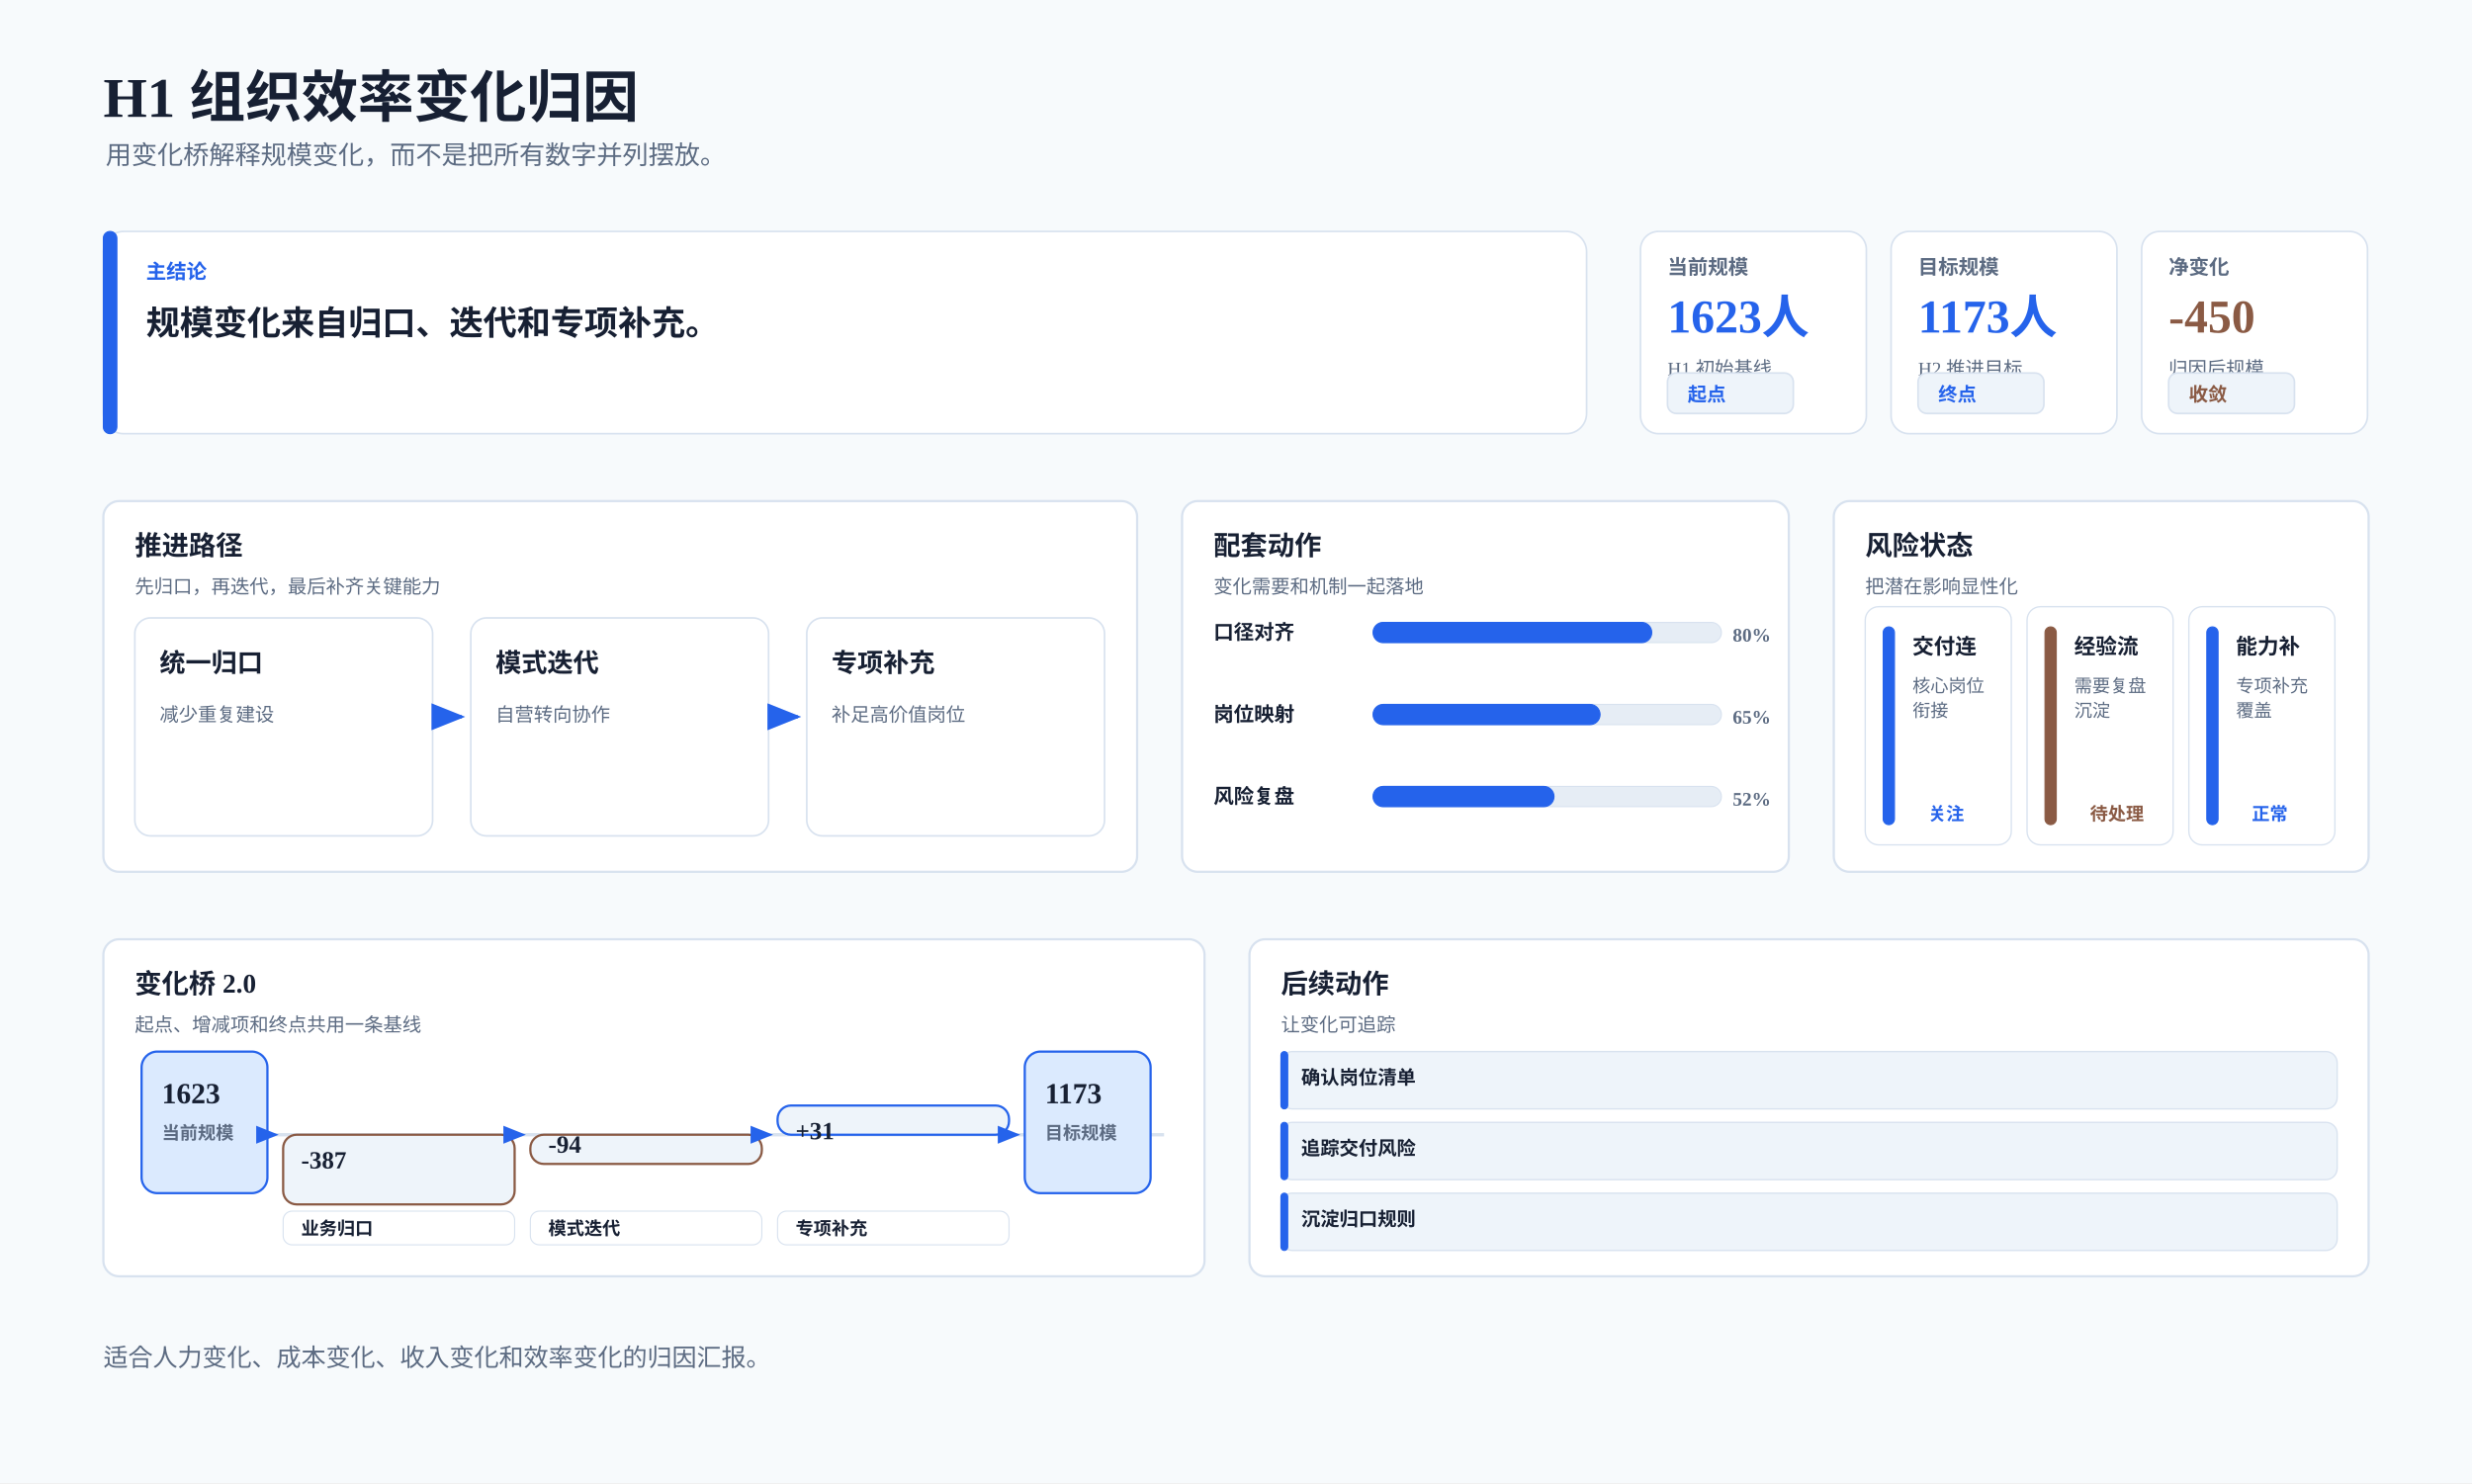
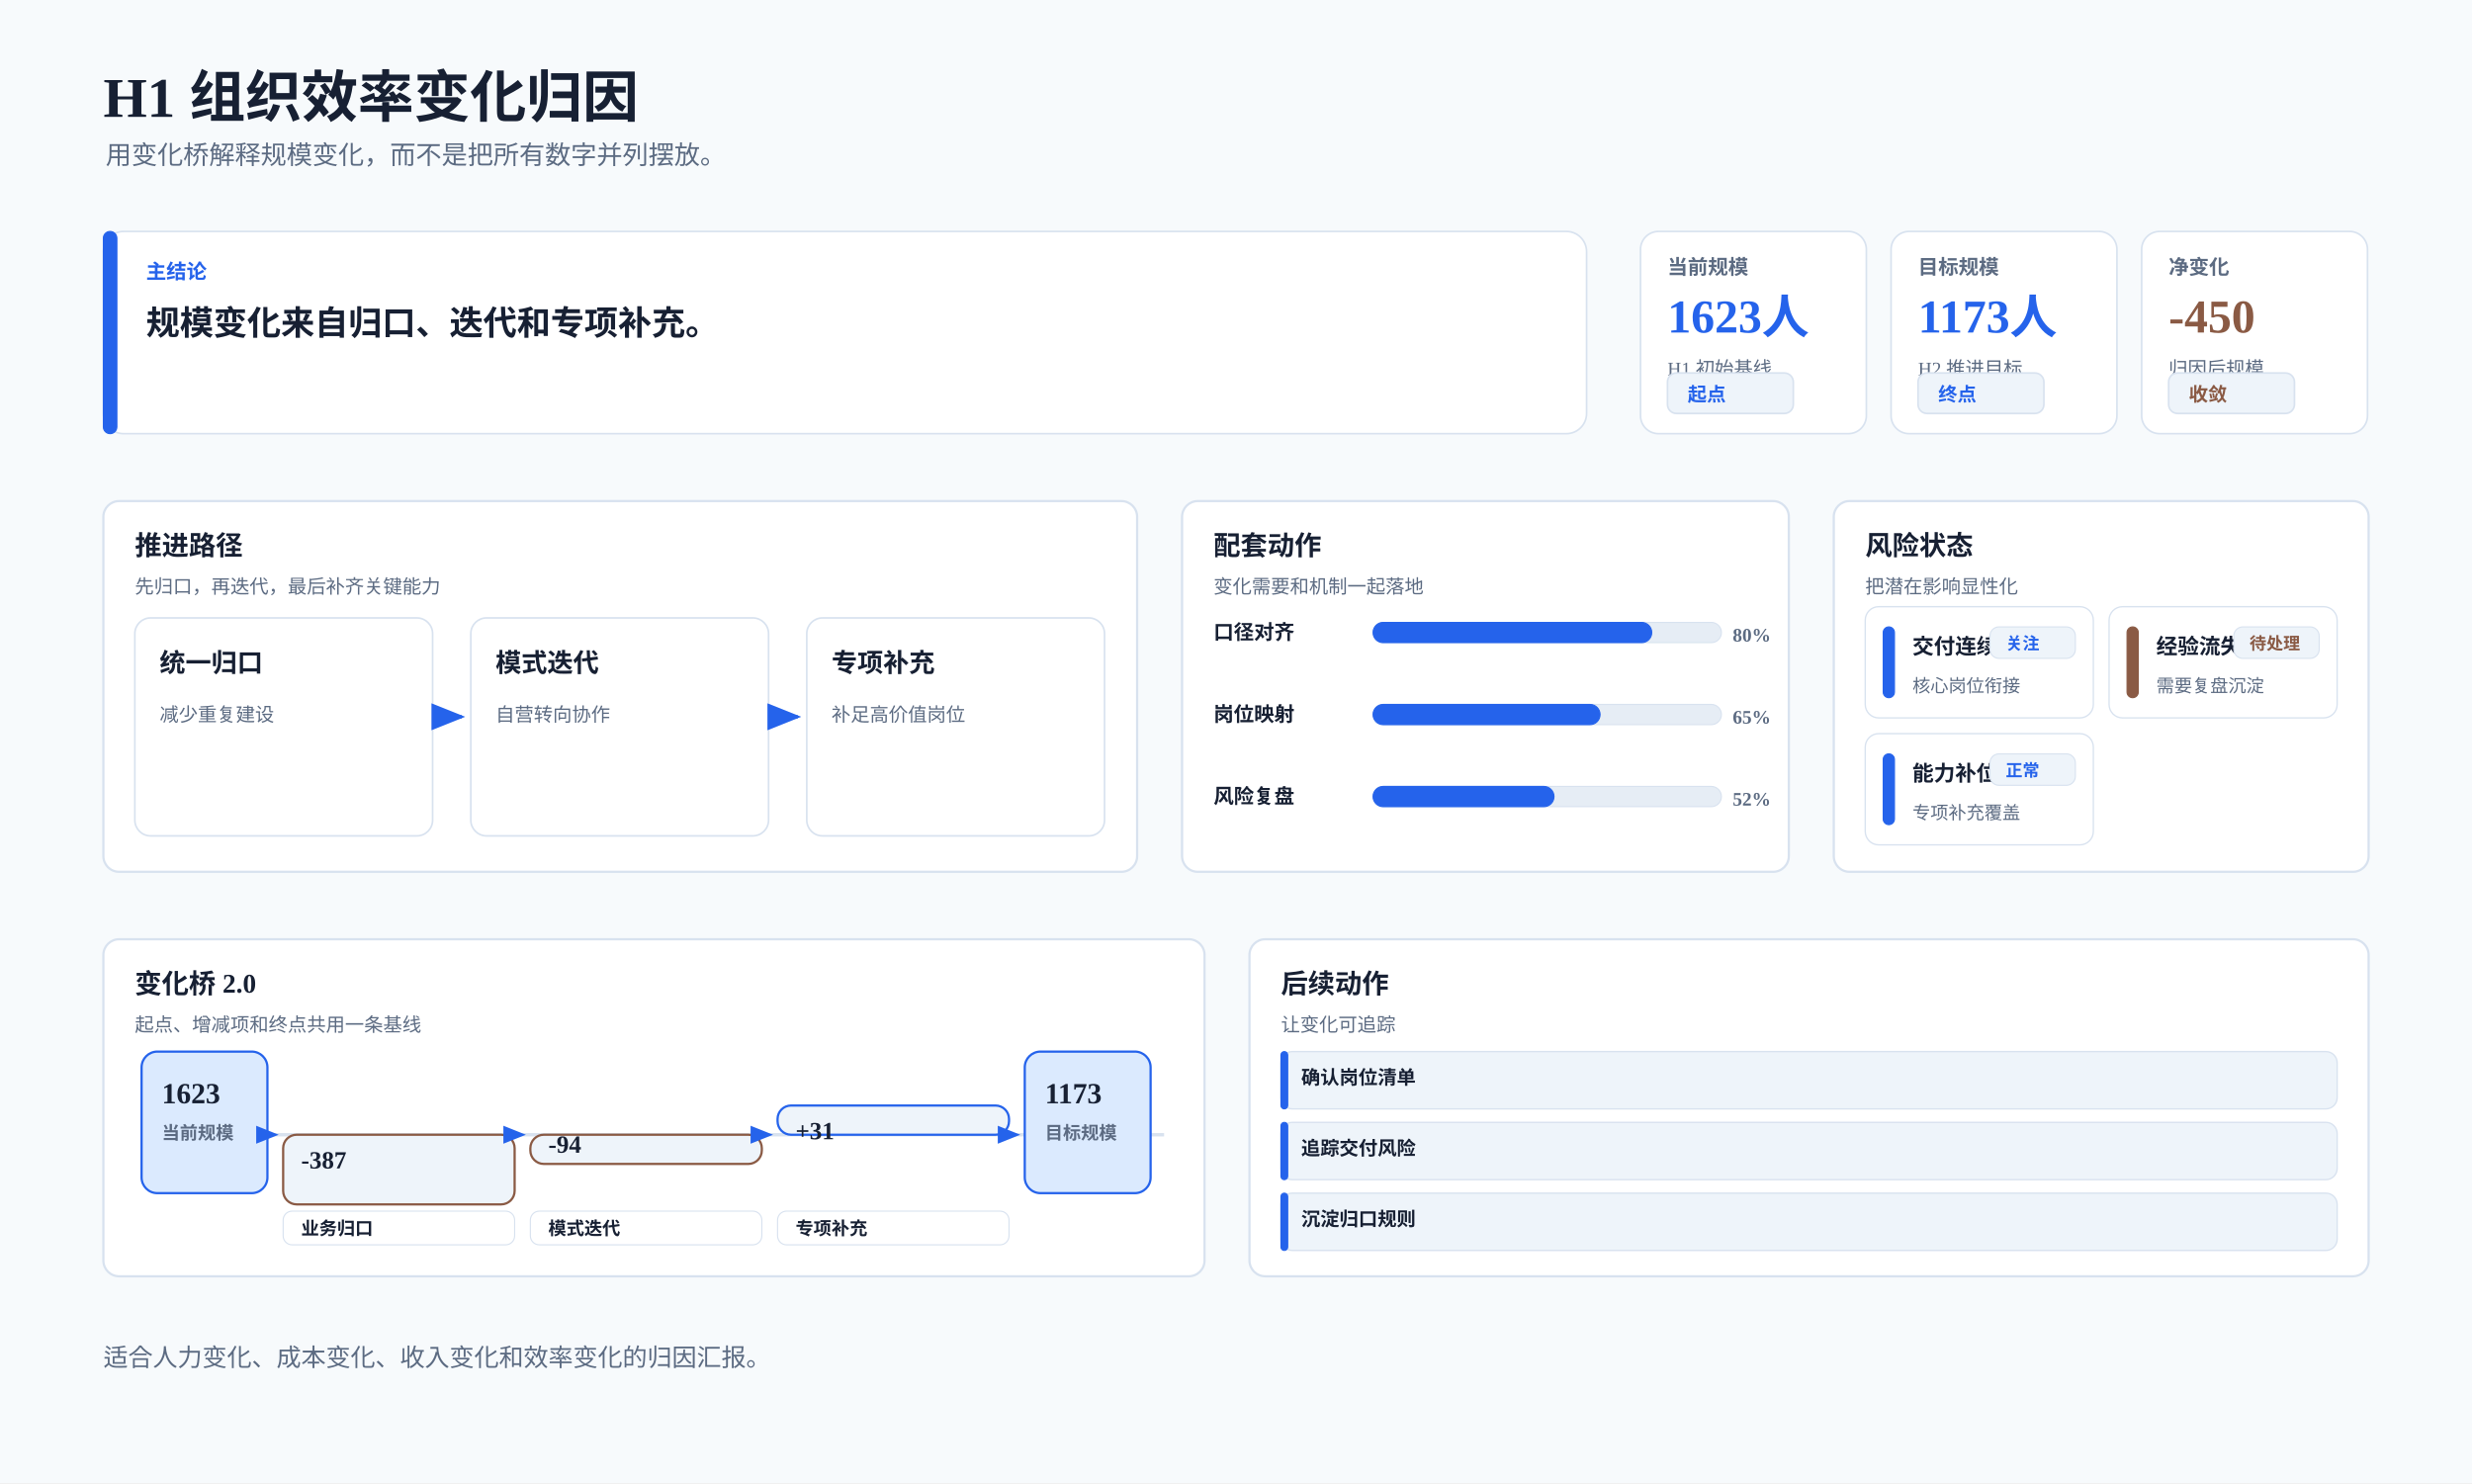
<svg xmlns="http://www.w3.org/2000/svg" width="2200" height="1320" viewBox="0 0 2200 1320">
  <defs>
    <marker id="arrow" markerWidth="12" markerHeight="12" refX="9" refY="4" orient="auto" markerUnits="strokeWidth">
      <path d="M0 0 L10 4 L0 8 z" fill="#2563EB" />
    </marker>
  </defs>
  <rect x="0" y="0" width="2200" height="1320" fill="#F7FAFC" />
  <text x="92" y="104" font-size="50" fill="#172033" font-weight="700">
    <tspan x="92" dy="0">H1 组织效率变化归因</tspan>
  </text>
  <text x="94" y="146" font-size="23" fill="#5C6B82" font-weight="400">
    <tspan x="94" dy="0">用变化桥解释规模变化，而不是把所有数字并列摆放。</tspan>
  </text>
  <rect x="92" y="206" width="1320" height="180" rx="18" fill="#FFFFFF" stroke="#D8E2EF" stroke-width="1.5" />
  <rect x="92" y="206" width="12" height="180" rx="6" fill="#2563EB" stroke="#2563EB" stroke-width="1" />
  <text x="130" y="248" font-size="18" fill="#2563EB" font-weight="700">
    <tspan x="130" dy="0">主结论</tspan>
  </text>
  <text x="130" y="298" font-size="30" fill="#172033" font-weight="700">
    <tspan x="130" dy="0">规模变化来自归口、迭代和专项补充。</tspan>
  </text>
  <rect x="1460" y="206" width="201" height="180" rx="16" fill="#FFFFFF" stroke="#D8E2EF" stroke-width="1.5" />
  <text x="1484" y="244" font-size="18" fill="#5C6B82" font-weight="700">
    <tspan x="1484" dy="0">当前规模</tspan>
  </text>
  <text x="1484" y="296" font-size="42" fill="#2563EB" font-weight="700">
    <tspan x="1484" dy="0">1623人</tspan>
  </text>
  <text x="1484" y="334" font-size="17" fill="#5C6B82" font-weight="400">
    <tspan x="1484" dy="0">H1 初始基线</tspan>
  </text>
  <rect x="1484" y="332" width="112" height="36" rx="8" fill="#EEF4FA" stroke="#D8E2EF" stroke-width="1.5" />
  <text x="1502" y="357" font-size="17" fill="#2563EB" font-weight="700">
    <tspan x="1502" dy="0">起点</tspan>
  </text>
  <rect x="1683" y="206" width="201" height="180" rx="16" fill="#FFFFFF" stroke="#D8E2EF" stroke-width="1.5" />
  <text x="1707" y="244" font-size="18" fill="#5C6B82" font-weight="700">
    <tspan x="1707" dy="0">目标规模</tspan>
  </text>
  <text x="1707" y="296" font-size="42" fill="#2563EB" font-weight="700">
    <tspan x="1707" dy="0">1173人</tspan>
  </text>
  <text x="1707" y="334" font-size="17" fill="#5C6B82" font-weight="400">
    <tspan x="1707" dy="0">H2 推进目标</tspan>
  </text>
  <rect x="1707" y="332" width="112" height="36" rx="8" fill="#EEF4FA" stroke="#D8E2EF" stroke-width="1.5" />
  <text x="1725" y="357" font-size="17" fill="#2563EB" font-weight="700">
    <tspan x="1725" dy="0">终点</tspan>
  </text>
  <rect x="1906" y="206" width="201" height="180" rx="16" fill="#FFFFFF" stroke="#D8E2EF" stroke-width="1.5" />
  <text x="1930" y="244" font-size="18" fill="#5C6B82" font-weight="700">
    <tspan x="1930" dy="0">净变化</tspan>
  </text>
  <text x="1930" y="296" font-size="42" fill="#8A5A44" font-weight="700">
    <tspan x="1930" dy="0">-450</tspan>
  </text>
  <text x="1930" y="334" font-size="17" fill="#5C6B82" font-weight="400">
    <tspan x="1930" dy="0">归因后规模</tspan>
  </text>
  <rect x="1930" y="332" width="112" height="36" rx="8" fill="#EEF4FA" stroke="#D8E2EF" stroke-width="1.5" />
  <text x="1948" y="357" font-size="17" fill="#8A5A44" font-weight="700">
    <tspan x="1948" dy="0">收敛</tspan>
  </text>
  <rect x="92" y="446" width="920" height="330" rx="14" fill="#FFFFFF" stroke="#D8E2EF" stroke-width="2" />
  <text x="120" y="494" font-size="24" fill="#172033" font-weight="700">
    <tspan x="120" dy="0">推进路径</tspan>
  </text>
  <text x="120" y="528" font-size="17" fill="#5C6B82" font-weight="400">
    <tspan x="120" dy="0">先归口，再迭代，最后补齐关键能力</tspan>
  </text>
  <rect x="120" y="550" width="265" height="194" rx="14" fill="#FFFFFF" stroke="#D8E2EF" stroke-width="1.5" />
  <text x="142" y="598" font-size="23" fill="#172033" font-weight="700">
    <tspan x="142" dy="0">统一归口</tspan>
  </text>
  <text x="142" y="642" font-size="17" fill="#5C6B82" font-weight="400">
    <tspan x="142" dy="0">减少重复建设</tspan>
  </text>
  <line x1="389" y1="638" x2="411" y2="638" stroke="#2563EB" stroke-width="3" marker-end="url(#arrow)" />
  <rect x="419" y="550" width="265" height="194" rx="14" fill="#FFFFFF" stroke="#D8E2EF" stroke-width="1.5" />
  <text x="441" y="598" font-size="23" fill="#172033" font-weight="700">
    <tspan x="441" dy="0">模式迭代</tspan>
  </text>
  <text x="441" y="642" font-size="17" fill="#5C6B82" font-weight="400">
    <tspan x="441" dy="0">自营转向协作</tspan>
  </text>
  <line x1="688" y1="638" x2="710" y2="638" stroke="#2563EB" stroke-width="3" marker-end="url(#arrow)" />
  <rect x="718" y="550" width="265" height="194" rx="14" fill="#FFFFFF" stroke="#D8E2EF" stroke-width="1.5" />
  <text x="740" y="598" font-size="23" fill="#172033" font-weight="700">
    <tspan x="740" dy="0">专项补充</tspan>
  </text>
  <text x="740" y="642" font-size="17" fill="#5C6B82" font-weight="400">
    <tspan x="740" dy="0">补足高价值岗位</tspan>
  </text>
  <rect x="1052" y="446" width="540" height="330" rx="14" fill="#FFFFFF" stroke="#D8E2EF" stroke-width="2" />
  <text x="1080" y="494" font-size="24" fill="#172033" font-weight="700">
    <tspan x="1080" dy="0">配套动作</tspan>
  </text>
  <text x="1080" y="528" font-size="17" fill="#5C6B82" font-weight="400">
    <tspan x="1080" dy="0">变化需要和机制一起落地</tspan>
  </text>
  <text x="1080" y="569" font-size="18" fill="#172033" font-weight="700">
    <tspan x="1080" dy="0">口径对齐</tspan>
  </text>
  <rect x="1222" y="554" width="310" height="18" rx="9" fill="#E6EDF5" stroke="#D8E2EF" stroke-width="1" />
  <rect x="1222" y="554" width="248" height="18" rx="9" fill="#2563EB" stroke="#2563EB" stroke-width="1" />
  <text x="1542" y="571" font-size="17" fill="#5C6B82" font-weight="700">
    <tspan x="1542" dy="0">80%</tspan>
  </text>
  <text x="1080" y="642" font-size="18" fill="#172033" font-weight="700">
    <tspan x="1080" dy="0">岗位映射</tspan>
  </text>
  <rect x="1222" y="627" width="310" height="18" rx="9" fill="#E6EDF5" stroke="#D8E2EF" stroke-width="1" />
  <rect x="1222" y="627" width="202" height="18" rx="9" fill="#2563EB" stroke="#2563EB" stroke-width="1" />
  <text x="1542" y="644" font-size="17" fill="#5C6B82" font-weight="700">
    <tspan x="1542" dy="0">65%</tspan>
  </text>
  <text x="1080" y="715" font-size="18" fill="#172033" font-weight="700">
    <tspan x="1080" dy="0">风险复盘</tspan>
  </text>
  <rect x="1222" y="700" width="310" height="18" rx="9" fill="#E6EDF5" stroke="#D8E2EF" stroke-width="1" />
  <rect x="1222" y="700" width="161" height="18" rx="9" fill="#2563EB" stroke="#2563EB" stroke-width="1" />
  <text x="1542" y="717" font-size="17" fill="#5C6B82" font-weight="700">
    <tspan x="1542" dy="0">52%</tspan>
  </text>
  <rect x="1632" y="446" width="476" height="330" rx="14" fill="#FFFFFF" stroke="#D8E2EF" stroke-width="2" />
  <text x="1660" y="494" font-size="24" fill="#172033" font-weight="700">
    <tspan x="1660" dy="0">风险状态</tspan>
  </text>
  <text x="1660" y="528" font-size="17" fill="#5C6B82" font-weight="400">
    <tspan x="1660" dy="0">把潜在影响显性化</tspan>
  </text>
-   <rect x="1660" y="540" width="130" height="212" rx="12" fill="#FFFFFF" stroke="#D8E2EF" stroke-width="1.2" />
-   <rect x="1676" y="558" width="10" height="176" rx="5" fill="#2563EB" stroke="#2563EB" stroke-width="1" />
+   <rect x="1660" y="540" width="203" height="99" rx="12" fill="#FFFFFF" stroke="#D8E2EF" stroke-width="1.2" />
+   <rect x="1676" y="558" width="10" height="63" rx="5" fill="#2563EB" stroke="#2563EB" stroke-width="1" />
  <text x="1702" y="582" font-size="19" fill="#172033" font-weight="700">
-     <tspan x="1702" dy="0">交付连</tspan>
+     <tspan x="1702" dy="0">交付连续</tspan>
+   </text>
+   <rect x="1771" y="558" width="76" height="28" rx="8" fill="#EEF4FA" stroke="#D8E2EF" stroke-width="1" />
+   <text x="1785" y="578" font-size="15" fill="#2563EB" font-weight="700">
+     <tspan x="1785" dy="0">关注</tspan>
  </text>
  <text x="1702" y="616" font-size="16" fill="#5C6B82" font-weight="400">
-     <tspan x="1702" dy="0">核心岗位</tspan>
-     <tspan x="1702" dy="22">衔接</tspan>
-   </text>
-   <text x="1716" y="730" font-size="16" fill="#2563EB" font-weight="700">
-     <tspan x="1716" dy="0">关注</tspan>
-   </text>
-   <rect x="1804" y="540" width="130" height="212" rx="12" fill="#FFFFFF" stroke="#D8E2EF" stroke-width="1.2" />
-   <rect x="1820" y="558" width="10" height="176" rx="5" fill="#8A5A44" stroke="#8A5A44" stroke-width="1" />
-   <text x="1846" y="582" font-size="19" fill="#172033" font-weight="700">
-     <tspan x="1846" dy="0">经验流</tspan>
-   </text>
-   <text x="1846" y="616" font-size="16" fill="#5C6B82" font-weight="400">
-     <tspan x="1846" dy="0">需要复盘</tspan>
-     <tspan x="1846" dy="22">沉淀</tspan>
-   </text>
-   <text x="1860" y="730" font-size="16" fill="#8A5A44" font-weight="700">
-     <tspan x="1860" dy="0">待处理</tspan>
-   </text>
-   <rect x="1948" y="540" width="130" height="212" rx="12" fill="#FFFFFF" stroke="#D8E2EF" stroke-width="1.2" />
-   <rect x="1964" y="558" width="10" height="176" rx="5" fill="#2563EB" stroke="#2563EB" stroke-width="1" />
-   <text x="1990" y="582" font-size="19" fill="#172033" font-weight="700">
-     <tspan x="1990" dy="0">能力补</tspan>
-   </text>
-   <text x="1990" y="616" font-size="16" fill="#5C6B82" font-weight="400">
-     <tspan x="1990" dy="0">专项补充</tspan>
-     <tspan x="1990" dy="22">覆盖</tspan>
-   </text>
-   <text x="2004" y="730" font-size="16" fill="#2563EB" font-weight="700">
-     <tspan x="2004" dy="0">正常</tspan>
+     <tspan x="1702" dy="0">核心岗位衔接</tspan>
+   </text>
+   <rect x="1877" y="540" width="203" height="99" rx="12" fill="#FFFFFF" stroke="#D8E2EF" stroke-width="1.2" />
+   <rect x="1893" y="558" width="10" height="63" rx="5" fill="#8A5A44" stroke="#8A5A44" stroke-width="1" />
+   <text x="1919" y="582" font-size="19" fill="#172033" font-weight="700">
+     <tspan x="1919" dy="0">经验流失</tspan>
+   </text>
+   <rect x="1988" y="558" width="76" height="28" rx="8" fill="#EEF4FA" stroke="#D8E2EF" stroke-width="1" />
+   <text x="2002" y="578" font-size="15" fill="#8A5A44" font-weight="700">
+     <tspan x="2002" dy="0">待处理</tspan>
+   </text>
+   <text x="1919" y="616" font-size="16" fill="#5C6B82" font-weight="400">
+     <tspan x="1919" dy="0">需要复盘沉淀</tspan>
+   </text>
+   <rect x="1660" y="653" width="203" height="99" rx="12" fill="#FFFFFF" stroke="#D8E2EF" stroke-width="1.2" />
+   <rect x="1676" y="671" width="10" height="63" rx="5" fill="#2563EB" stroke="#2563EB" stroke-width="1" />
+   <text x="1702" y="695" font-size="19" fill="#172033" font-weight="700">
+     <tspan x="1702" dy="0">能力补位</tspan>
+   </text>
+   <rect x="1771" y="671" width="76" height="28" rx="8" fill="#EEF4FA" stroke="#D8E2EF" stroke-width="1" />
+   <text x="1785" y="691" font-size="15" fill="#2563EB" font-weight="700">
+     <tspan x="1785" dy="0">正常</tspan>
+   </text>
+   <text x="1702" y="729" font-size="16" fill="#5C6B82" font-weight="400">
+     <tspan x="1702" dy="0">专项补充覆盖</tspan>
  </text>
  <rect x="92" y="836" width="980" height="300" rx="14" fill="#FFFFFF" stroke="#D8E2EF" stroke-width="2" />
  <text x="120" y="884" font-size="24" fill="#172033" font-weight="700">
    <tspan x="120" dy="0">变化桥 2.0</tspan>
  </text>
  <text x="120" y="918" font-size="17" fill="#5C6B82" font-weight="400">
    <tspan x="120" dy="0">起点、增减项和终点共用一条基线</tspan>
  </text>
  <line x1="128" y1="1010" x2="1036" y2="1010" stroke="#D8E2EF" stroke-width="3" />
  <rect x="126" y="936" width="112" height="126" rx="14" fill="#DBEAFE" stroke="#2563EB" stroke-width="2" />
  <text x="144" y="982" font-size="26" fill="#172033" font-weight="700">
    <tspan x="144" dy="0">1623</tspan>
  </text>
  <text x="144" y="1014" font-size="16" fill="#5C6B82" font-weight="700">
    <tspan x="144" dy="0">当前规模</tspan>
  </text>
  <line x1="244" y1="1010" x2="246" y2="1010" stroke="#D8E2EF" stroke-width="2" marker-end="url(#arrow)" />
  <rect x="252" y="1010" width="206" height="62" rx="12" fill="#EEF4FA" stroke="#8A5A44" stroke-width="2" />
  <text x="268" y="1040" font-size="22" fill="#172033" font-weight="700">
    <tspan x="268" dy="0">-387</tspan>
  </text>
  <rect x="252" y="1078" width="206" height="30" rx="8" fill="#FFFFFF" stroke="#D8E2EF" stroke-width="1" />
  <text x="268" y="1099" font-size="16" fill="#172033" font-weight="700">
    <tspan x="268" dy="0">业务归口</tspan>
  </text>
  <line x1="464" y1="1010" x2="466" y2="1010" stroke="#D8E2EF" stroke-width="2" marker-end="url(#arrow)" />
  <rect x="472" y="1010" width="206" height="26" rx="12" fill="#EEF4FA" stroke="#8A5A44" stroke-width="2" />
  <text x="488" y="1026" font-size="22" fill="#172033" font-weight="700">
    <tspan x="488" dy="0">-94</tspan>
  </text>
  <rect x="472" y="1078" width="206" height="30" rx="8" fill="#FFFFFF" stroke="#D8E2EF" stroke-width="1" />
  <text x="488" y="1099" font-size="16" fill="#172033" font-weight="700">
    <tspan x="488" dy="0">模式迭代</tspan>
  </text>
  <line x1="684" y1="1010" x2="686" y2="1010" stroke="#D8E2EF" stroke-width="2" marker-end="url(#arrow)" />
  <rect x="692" y="984" width="206" height="26" rx="12" fill="#EEF4FA" stroke="#2563EB" stroke-width="2" />
  <text x="708" y="1014" font-size="22" fill="#172033" font-weight="700">
    <tspan x="708" dy="0">+31</tspan>
  </text>
  <rect x="692" y="1078" width="206" height="30" rx="8" fill="#FFFFFF" stroke="#D8E2EF" stroke-width="1" />
  <text x="708" y="1099" font-size="16" fill="#172033" font-weight="700">
    <tspan x="708" dy="0">专项补充</tspan>
  </text>
  <line x1="904" y1="1010" x2="906" y2="1010" stroke="#D8E2EF" stroke-width="2" marker-end="url(#arrow)" />
  <rect x="912" y="936" width="112" height="126" rx="14" fill="#DBEAFE" stroke="#2563EB" stroke-width="2" />
  <text x="930" y="982" font-size="26" fill="#172033" font-weight="700">
    <tspan x="930" dy="0">1173</tspan>
  </text>
  <text x="930" y="1014" font-size="16" fill="#5C6B82" font-weight="700">
    <tspan x="930" dy="0">目标规模</tspan>
  </text>
  <rect x="1112" y="836" width="996" height="300" rx="14" fill="#FFFFFF" stroke="#D8E2EF" stroke-width="2" />
  <text x="1140" y="884" font-size="24" fill="#172033" font-weight="700">
    <tspan x="1140" dy="0">后续动作</tspan>
  </text>
  <text x="1140" y="918" font-size="17" fill="#5C6B82" font-weight="400">
    <tspan x="1140" dy="0">让变化可追踪</tspan>
  </text>
  <rect x="1140" y="936" width="940" height="51" rx="10" fill="#EEF4FA" stroke="#D8E2EF" stroke-width="1.2" />
  <rect x="1140" y="936" width="6" height="51" rx="3" fill="#2563EB" stroke="#2563EB" stroke-width="1" />
  <text x="1158" y="965" font-size="17" fill="#172033" font-weight="700">
    <tspan x="1158" dy="0">确认岗位清单</tspan>
  </text>
  <rect x="1140" y="999" width="940" height="51" rx="10" fill="#EEF4FA" stroke="#D8E2EF" stroke-width="1.2" />
  <rect x="1140" y="999" width="6" height="51" rx="3" fill="#2563EB" stroke="#2563EB" stroke-width="1" />
  <text x="1158" y="1028" font-size="17" fill="#172033" font-weight="700">
    <tspan x="1158" dy="0">追踪交付风险</tspan>
  </text>
  <rect x="1140" y="1062" width="940" height="51" rx="10" fill="#EEF4FA" stroke="#D8E2EF" stroke-width="1.2" />
  <rect x="1140" y="1062" width="6" height="51" rx="3" fill="#2563EB" stroke="#2563EB" stroke-width="1" />
  <text x="1158" y="1091" font-size="17" fill="#172033" font-weight="700">
    <tspan x="1158" dy="0">沉淀归口规则</tspan>
  </text>
  <text x="92" y="1216" font-size="22" fill="#5C6B82" font-weight="400">
    <tspan x="92" dy="0">适合人力变化、成本变化、收入变化和效率变化的归因汇报。</tspan>
  </text>
</svg>
